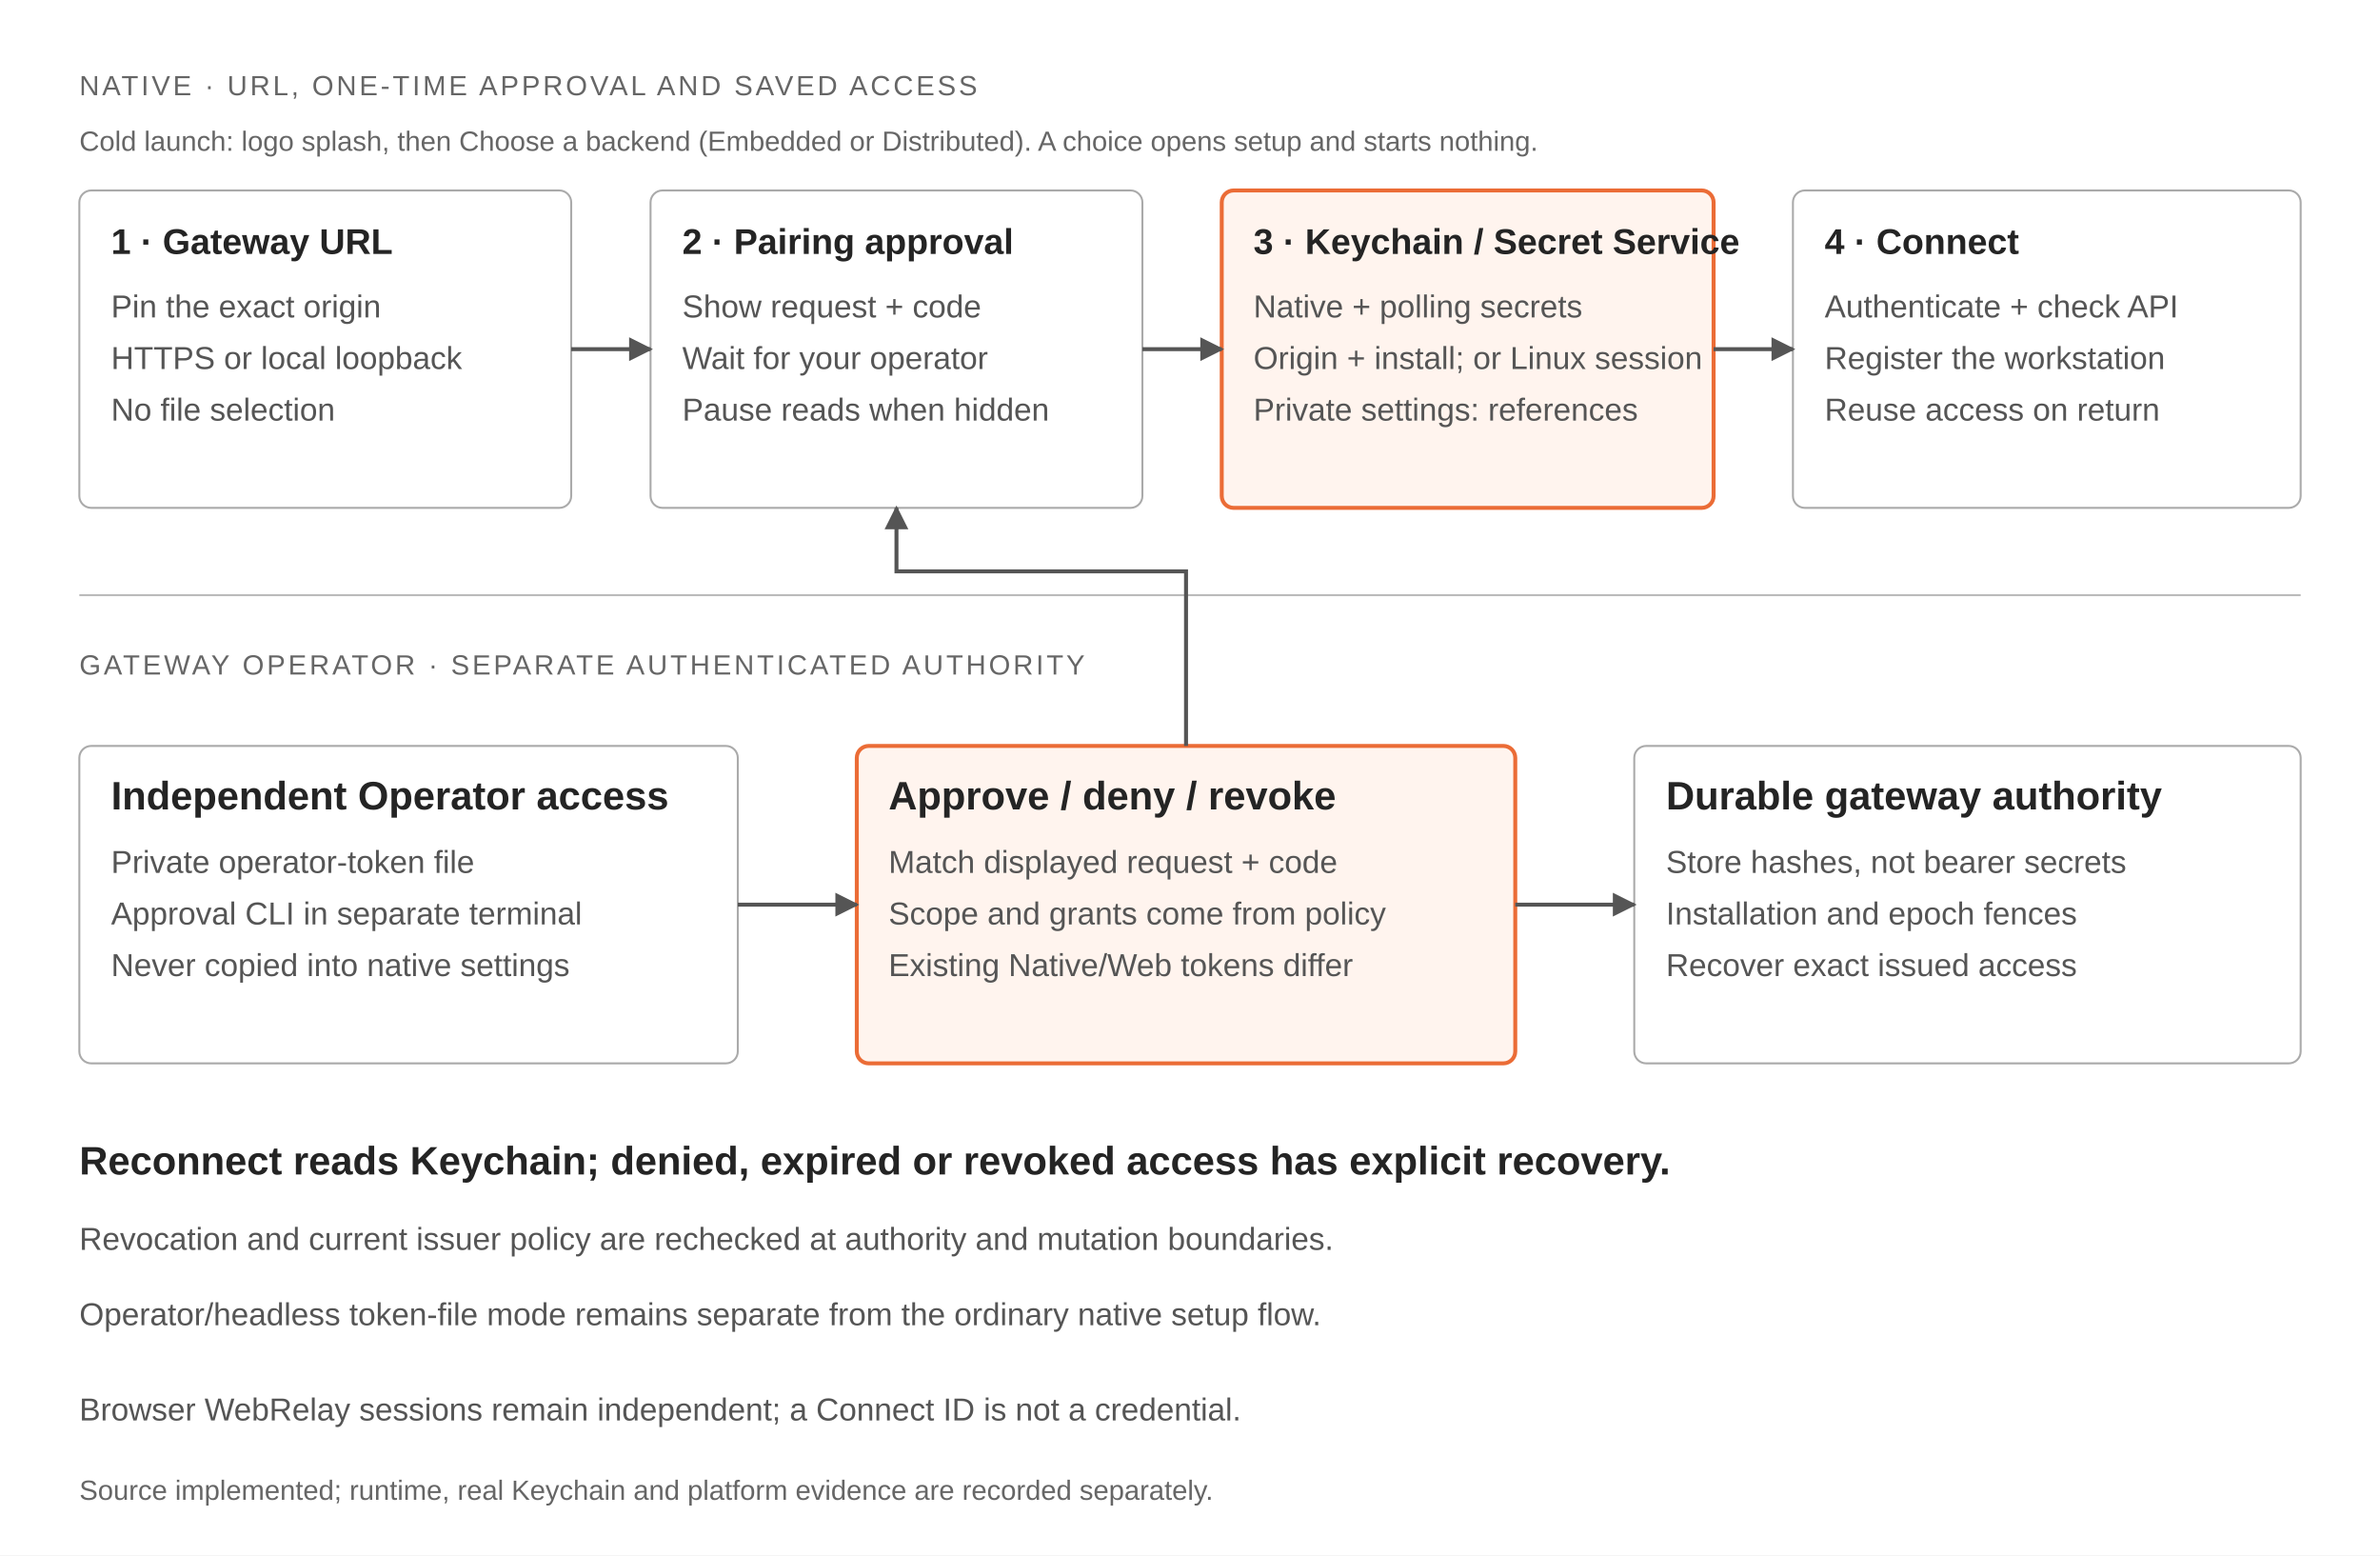
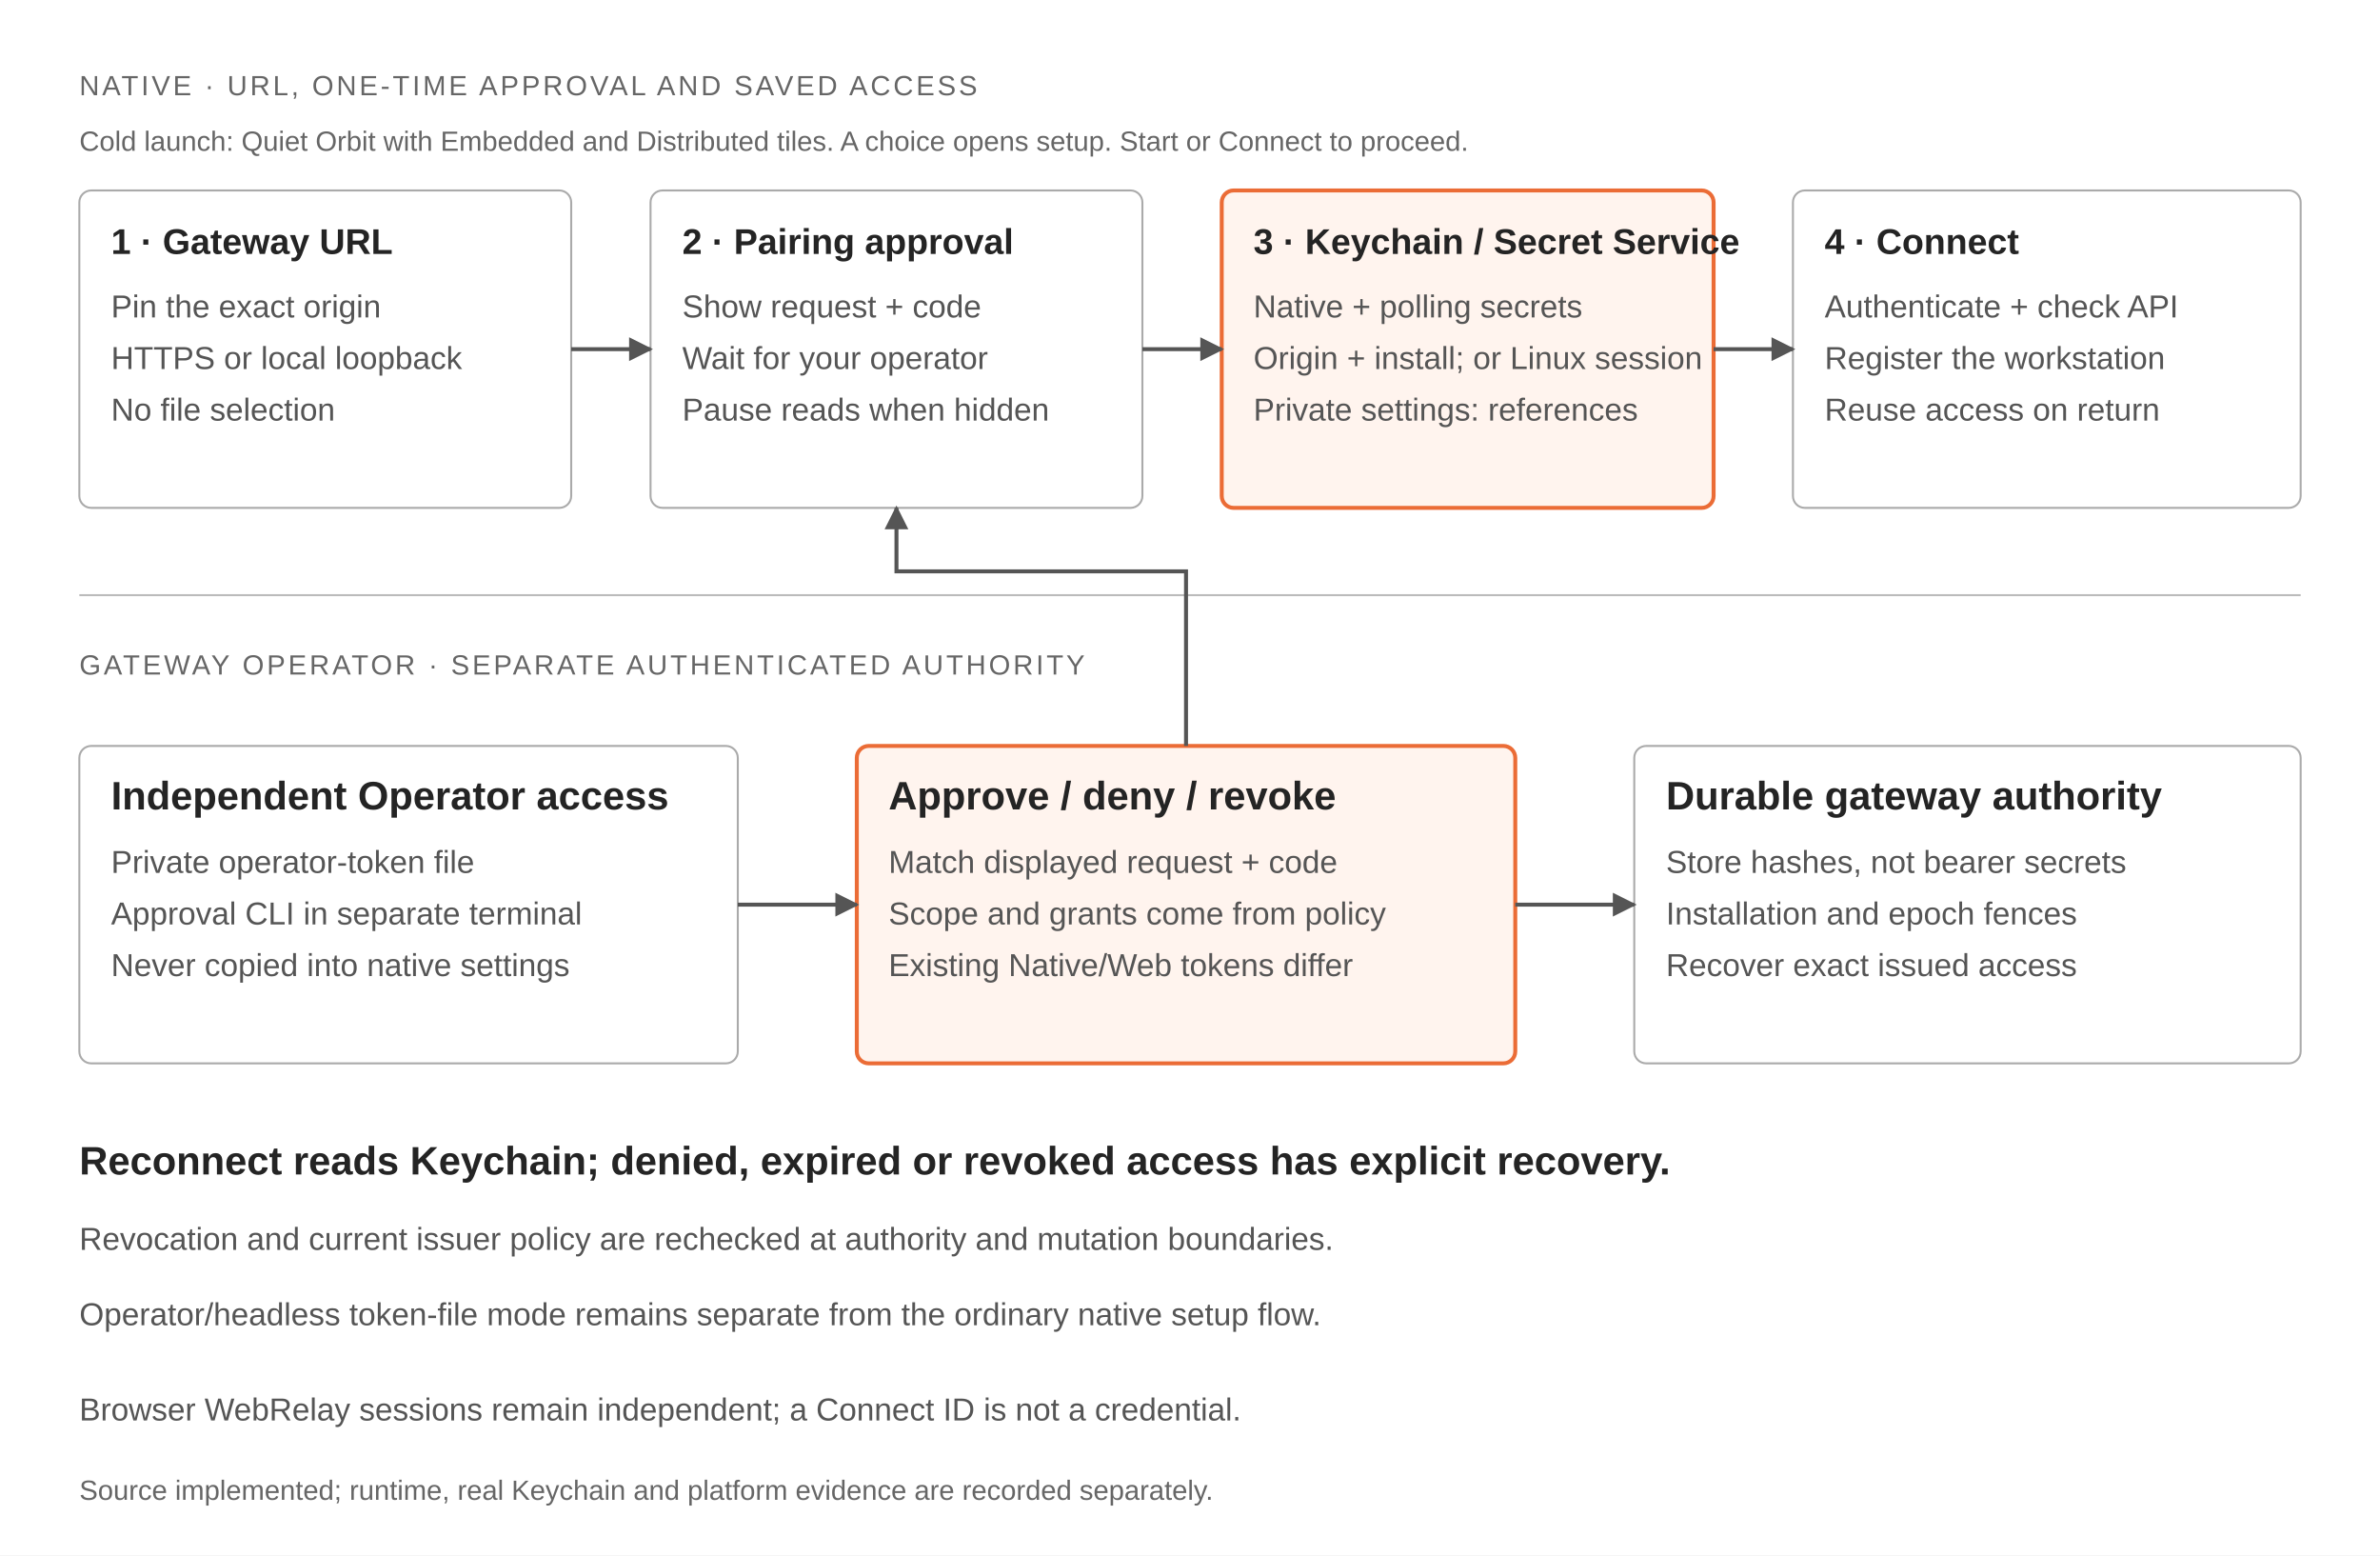
<svg xmlns="http://www.w3.org/2000/svg" viewBox="0 0 1200 784" role="img" aria-labelledby="native-connections-title native-connections-desc">
  <style>text{font-family:Geist,Arial,sans-serif;fill:#242424}.zone{font-size:14px;letter-spacing:1.4px;fill:#666}.label{font-size:20px;font-weight:600}.note{font-size:16px;fill:#555}.small{font-size:14px;fill:#666}.node{fill:#fff;stroke:#aaa;stroke-width:1}.focus{fill:#fff4ee;stroke:#eb6c36;stroke-width:2}.wire{fill:none;stroke:#555;stroke-width:2;marker-end:url(#arrow)}.lane{fill:#fafafa;stroke:#ddd;stroke-width:1}</style>
  <defs>
    <marker id="arrow" viewBox="0 0 10 10" refX="9" refY="5" markerWidth="6" markerHeight="6" orient="auto">
      <path d="M 0 0 L 10 5 L 0 10 z" fill="#555" />
    </marker>
  </defs>
  <rect width="1200" height="784" fill="#fff" />
  <text x="40" y="48" class="zone">NATIVE · URL, ONE-TIME APPROVAL AND SAVED ACCESS</text>
-   <text x="40" y="76" class="small">Cold launch: logo splash, then Choose a backend (Embedded or Distributed). A choice opens setup and starts nothing.</text>
+   <text x="40" y="76" class="small">Cold launch: Quiet Orbit with Embedded and Distributed tiles. A choice opens setup. Start or Connect to proceed.</text>
  <g data-card="true">
    <rect x="40" y="96" width="248" height="160" rx="6" class="node" />
    <text x="56" y="128" class="label" style="font-size:18px">1 · Gateway URL</text>
    <text x="56" y="160" class="note">Pin the exact origin</text>
    <text x="56" y="186" class="note">HTTPS or local loopback</text>
    <text x="56" y="212" class="note">No file selection</text>
  </g>
  <g data-card="true">
    <rect x="328" y="96" width="248" height="160" rx="6" class="node" />
    <text x="344" y="128" class="label" style="font-size:18px">2 · Pairing approval</text>
    <text x="344" y="160" class="note">Show request + code</text>
    <text x="344" y="186" class="note">Wait for your operator</text>
    <text x="344" y="212" class="note">Pause reads when hidden</text>
  </g>
  <g data-card="true">
    <rect x="616" y="96" width="248" height="160" rx="6" class="focus" />
    <text x="632" y="128" class="label" style="font-size:18px">3 · Keychain / Secret Service</text>
    <text x="632" y="160" class="note">Native + polling secrets</text>
    <text x="632" y="186" class="note">Origin + install; or Linux session</text>
    <text x="632" y="212" class="note">Private settings: references</text>
  </g>
  <g data-card="true">
    <rect x="904" y="96" width="256" height="160" rx="6" class="node" />
    <text x="920" y="128" class="label" style="font-size:18px">4 · Connect</text>
    <text x="920" y="160" class="note">Authenticate + check API</text>
    <text x="920" y="186" class="note">Register the workstation</text>
    <text x="920" y="212" class="note">Reuse access on return</text>
  </g>
  <path d="M 288 176 H 328" class="wire" />
  <path d="M 576 176 H 616" class="wire" />
  <path d="M 864 176 H 904" class="wire" />
  <path d="M 40 300 H 1160" stroke="#bbb" />
  <text x="40" y="340" class="zone">GATEWAY OPERATOR · SEPARATE AUTHENTICATED AUTHORITY</text>
  <g data-card="true">
    <rect x="40" y="376" width="332" height="160" rx="6" class="node" />
    <text x="56" y="408" class="label">Independent Operator access</text>
    <text x="56" y="440" class="note">Private operator-token file</text>
    <text x="56" y="466" class="note">Approval CLI in separate terminal</text>
    <text x="56" y="492" class="note">Never copied into native settings</text>
  </g>
  <g data-card="true">
    <rect x="432" y="376" width="332" height="160" rx="6" class="focus" />
    <text x="448" y="408" class="label">Approve / deny / revoke</text>
    <text x="448" y="440" class="note">Match displayed request + code</text>
    <text x="448" y="466" class="note">Scope and grants come from policy</text>
    <text x="448" y="492" class="note">Existing Native/Web tokens differ</text>
  </g>
  <g data-card="true">
    <rect x="824" y="376" width="336" height="160" rx="6" class="node" />
    <text x="840" y="408" class="label">Durable gateway authority</text>
    <text x="840" y="440" class="note">Store hashes, not bearer secrets</text>
    <text x="840" y="466" class="note">Installation and epoch fences</text>
    <text x="840" y="492" class="note">Recover exact issued access</text>
  </g>
  <path d="M 372 456 H 432" class="wire" />
  <path d="M 764 456 H 824" class="wire" />
  <path d="M 598 376 V 288 H 452 V 256" class="wire" />
  <text x="40" y="592" class="label">Reconnect reads Keychain; denied, expired or revoked access has explicit recovery.</text>
  <text x="40" y="630" class="note">Revocation and current issuer policy are rechecked at authority and mutation boundaries.</text>
  <text x="40" y="668" class="note">Operator/headless token-file mode remains separate from the ordinary native setup flow.</text>
  <text x="40" y="716" class="note">Browser WebRelay sessions remain independent; a Connect ID is not a credential.</text>
  <text x="40" y="756" class="small">Source implemented; runtime, real Keychain and platform evidence are recorded separately.</text>
</svg>
